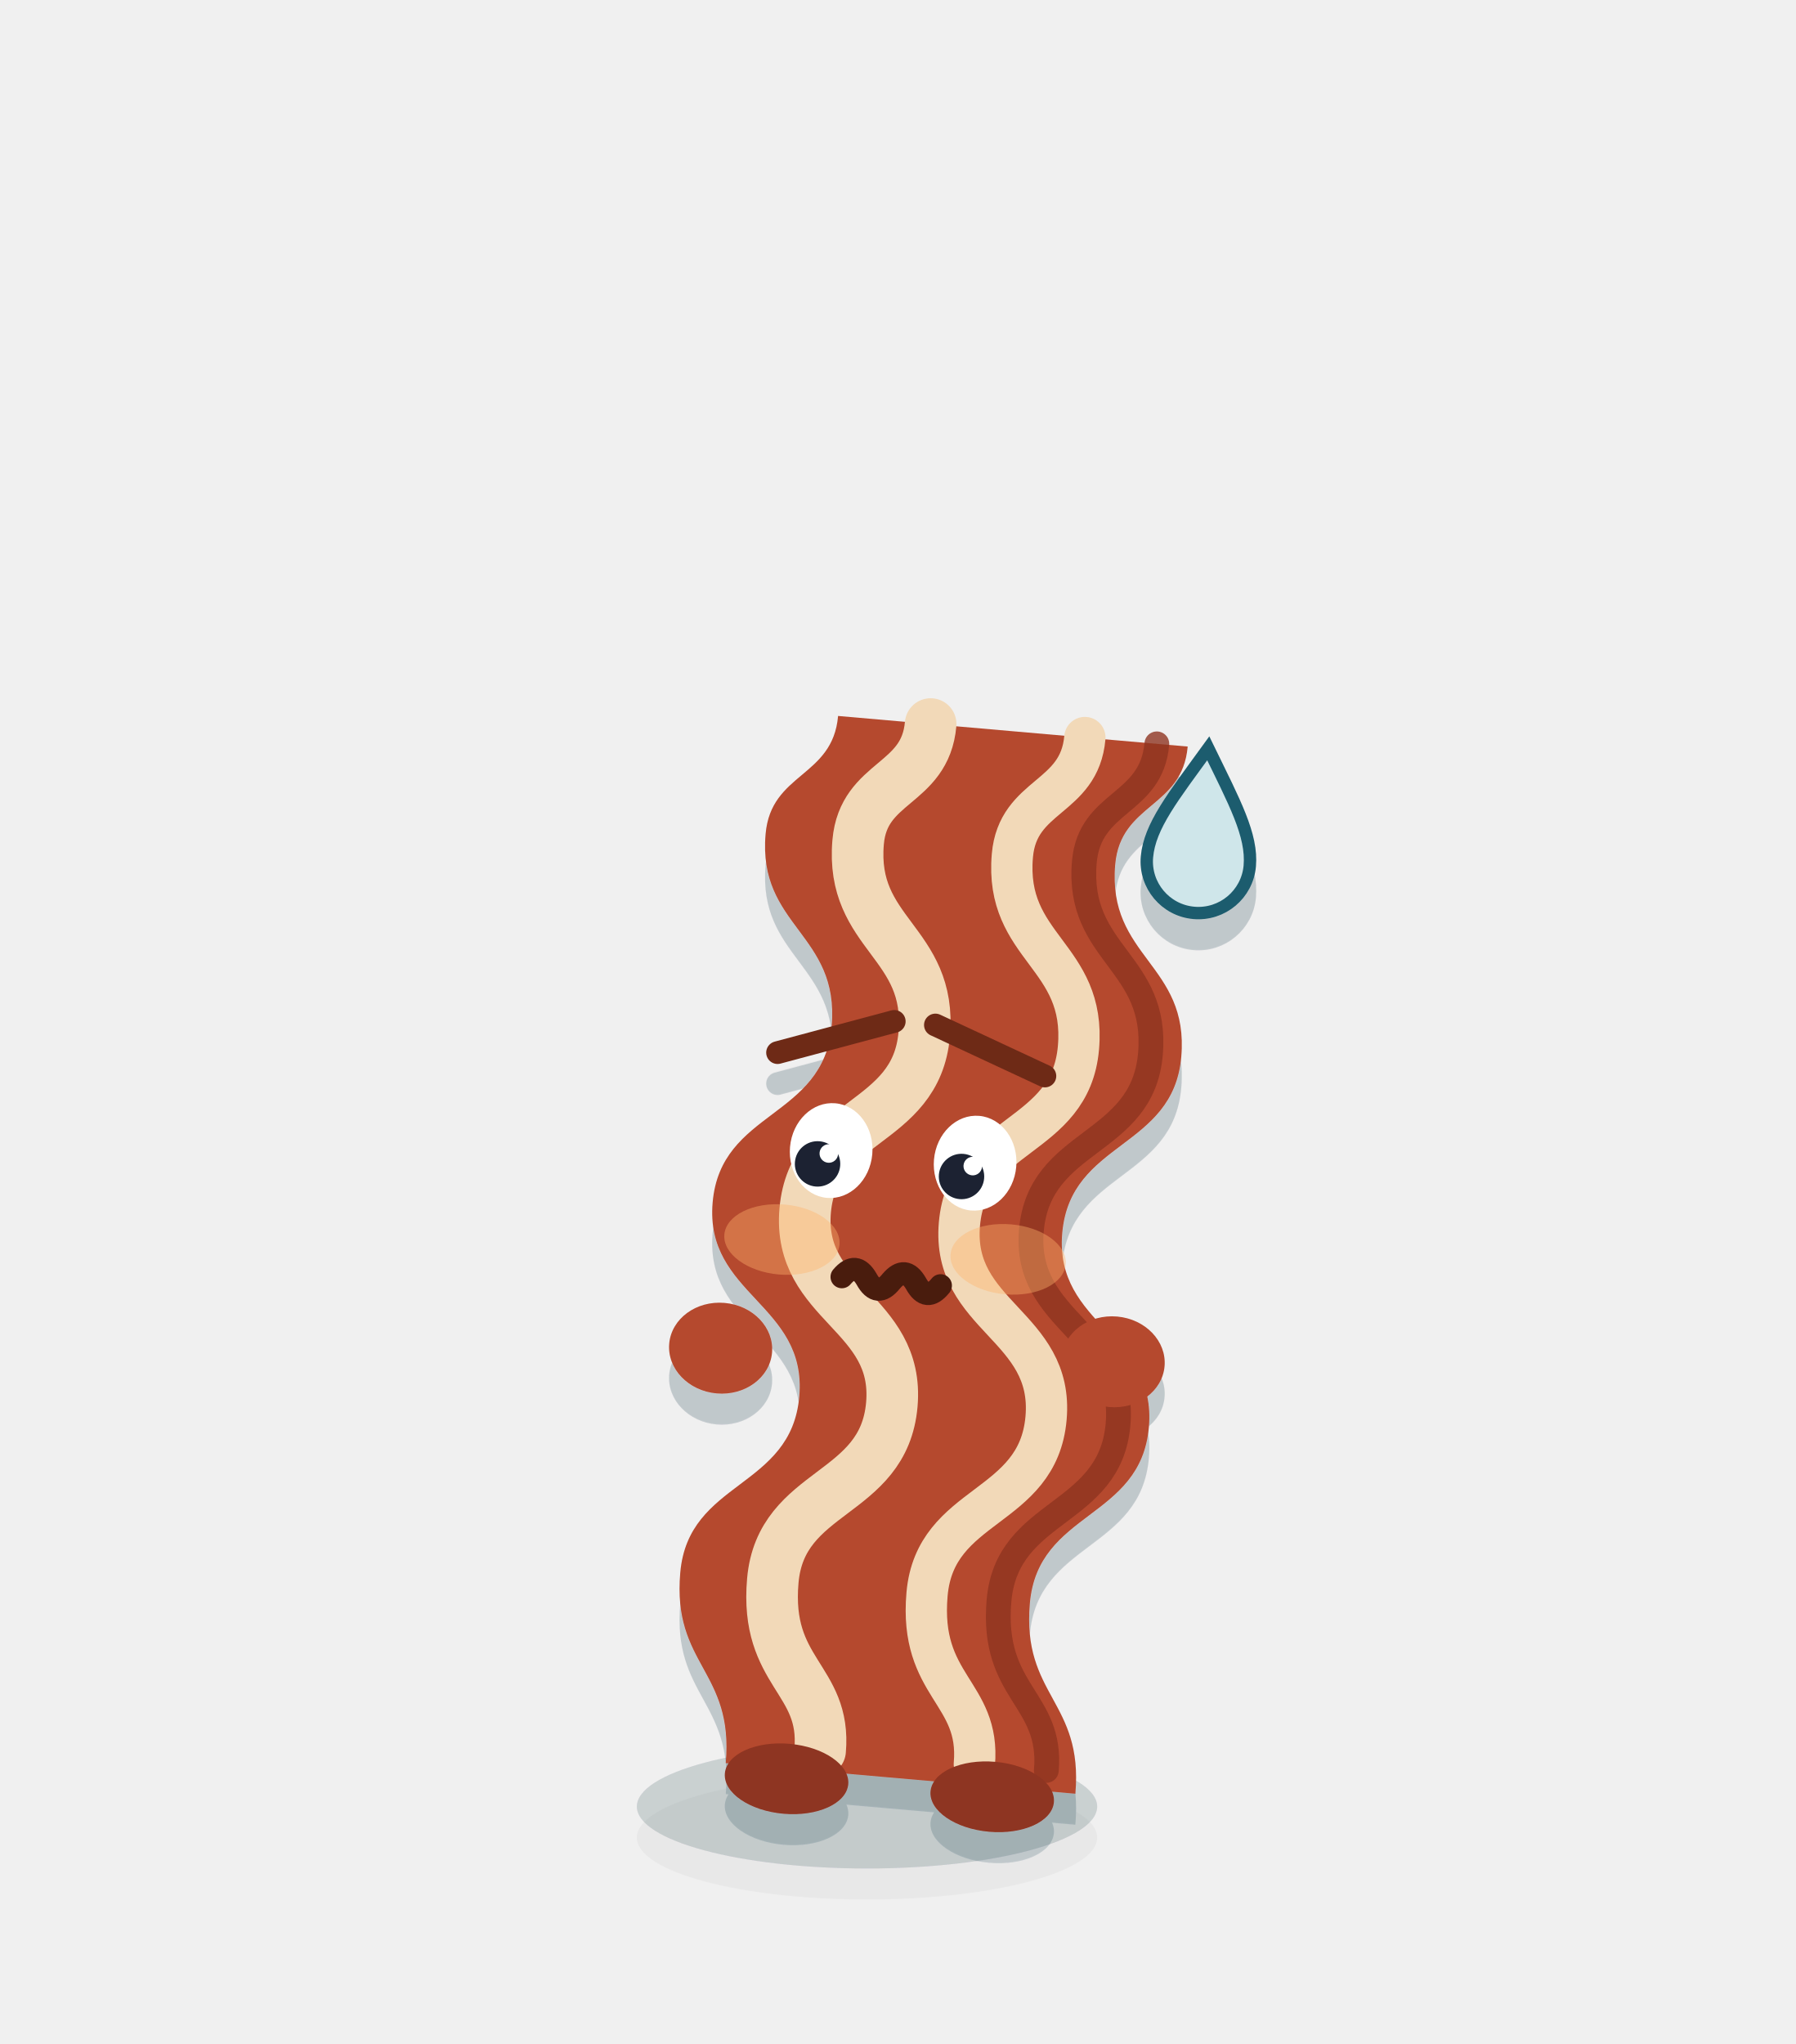
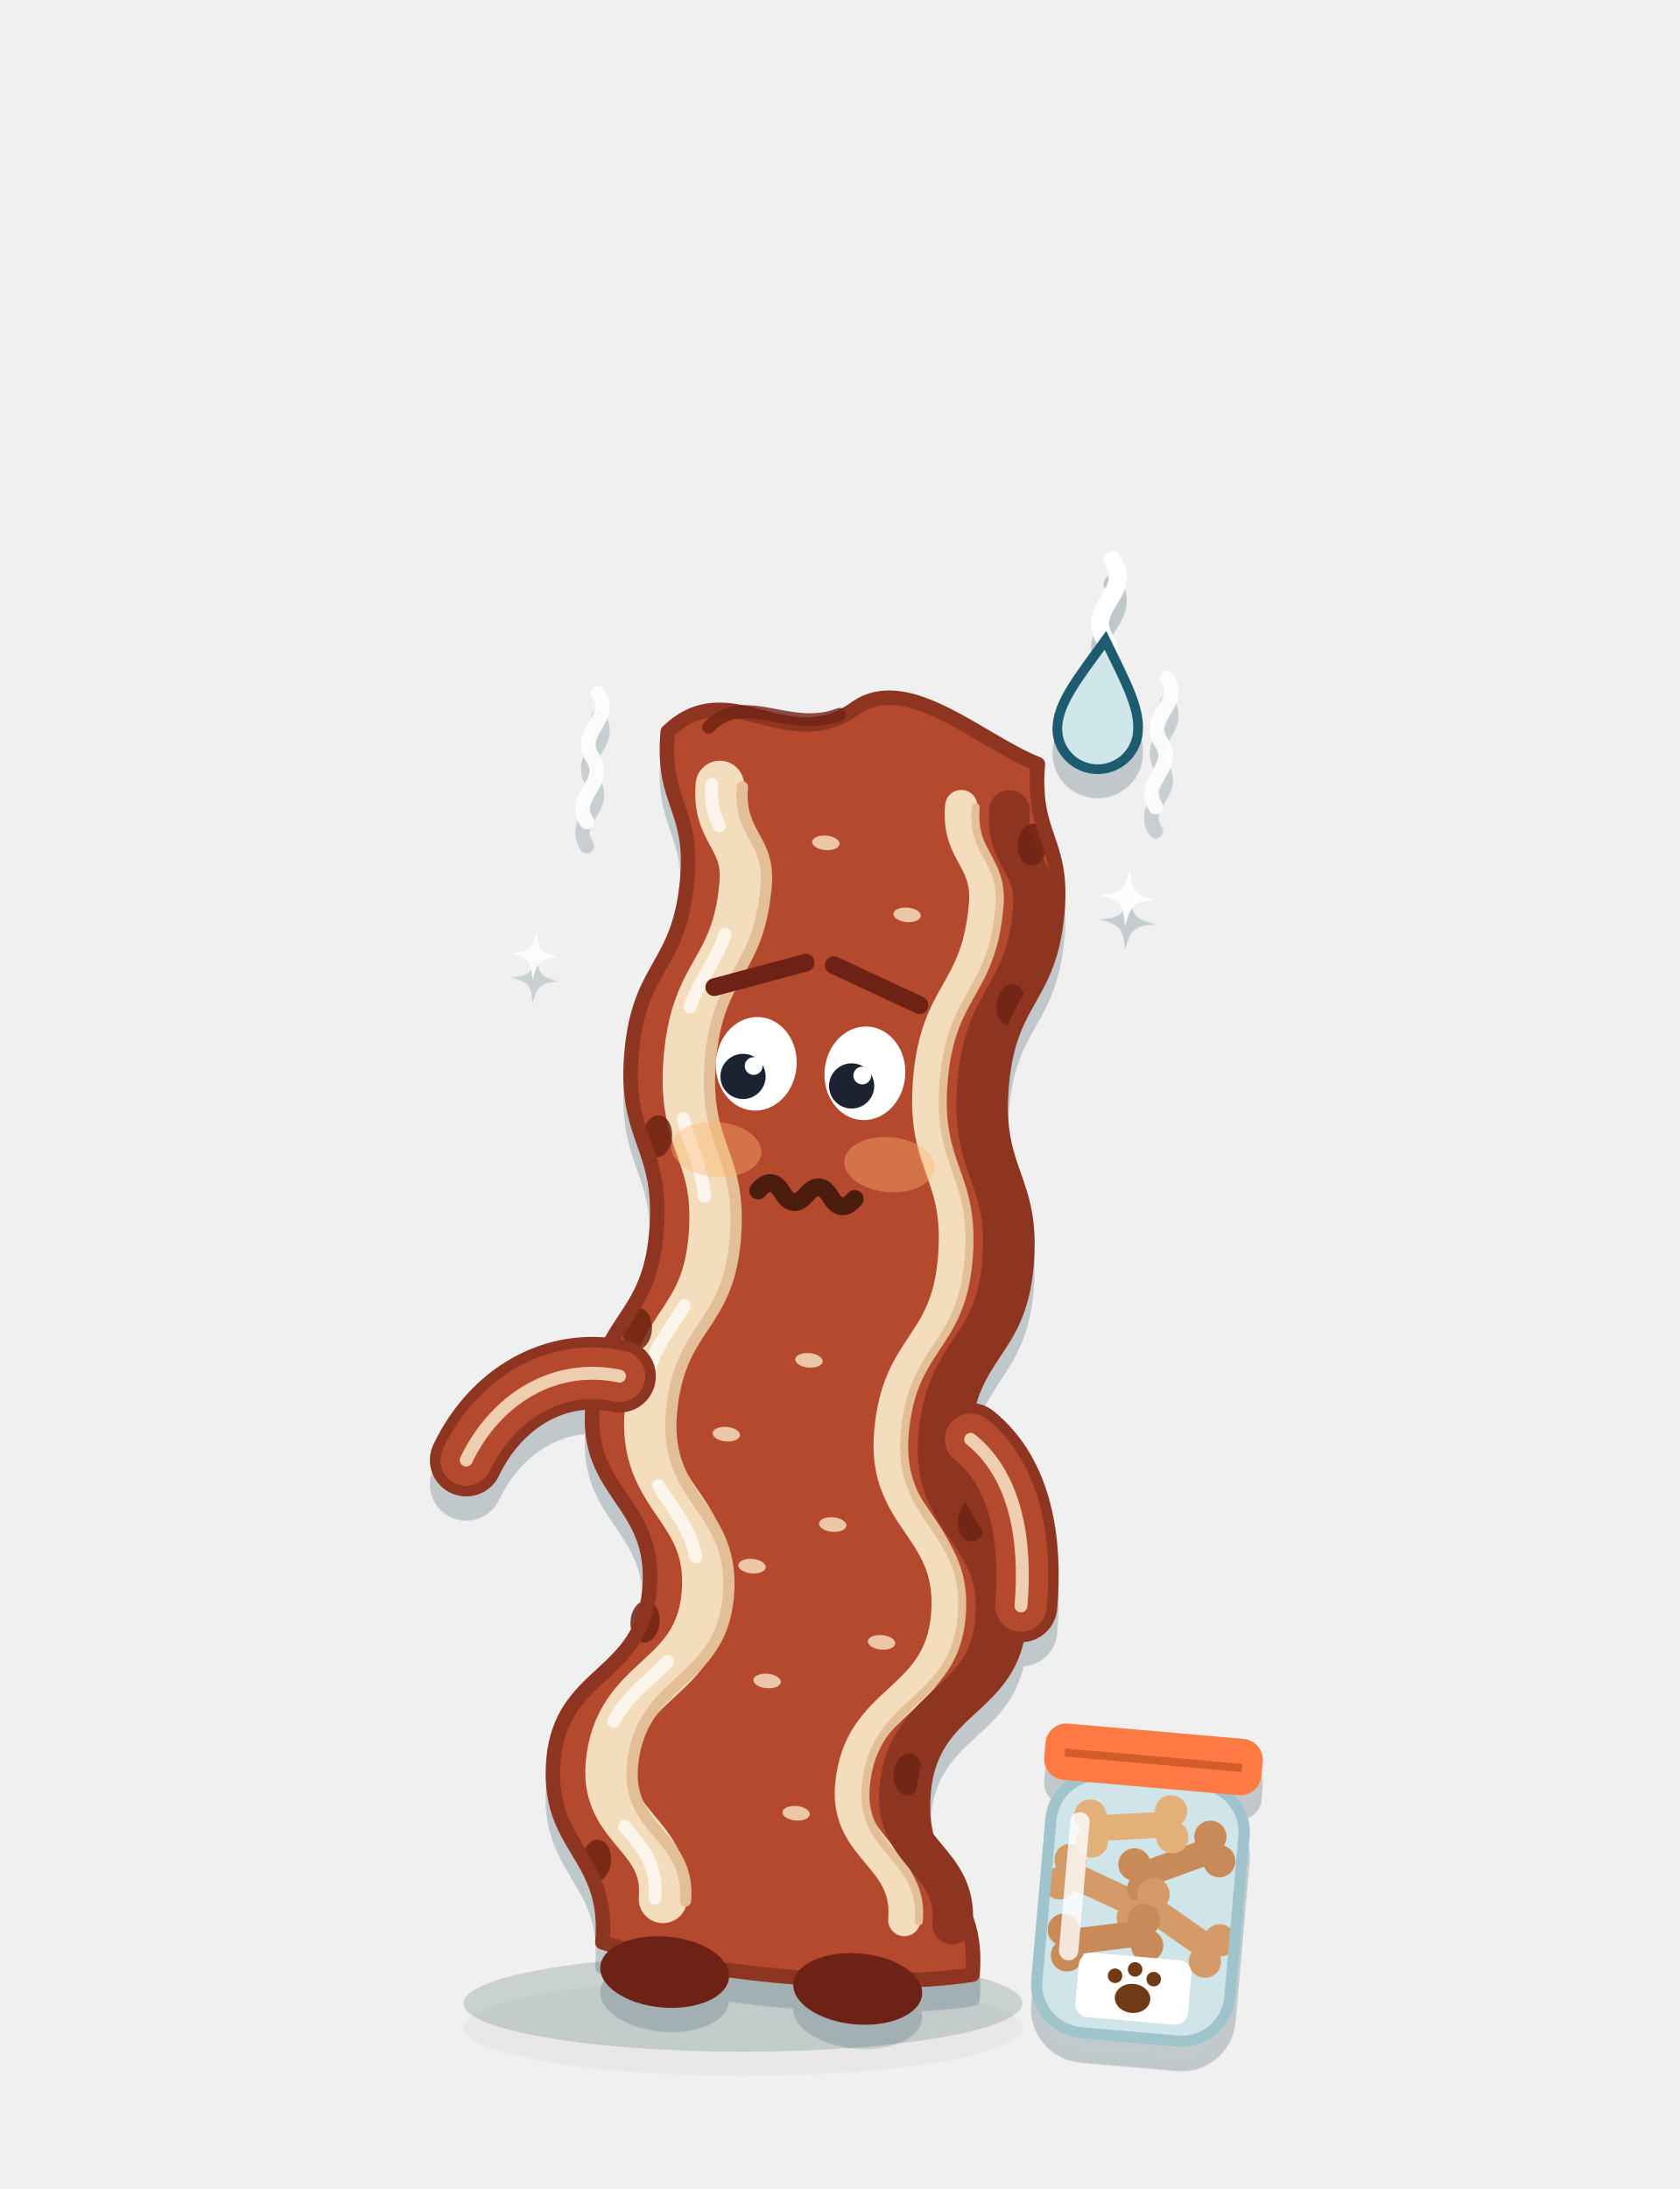
- <svg xmlns="http://www.w3.org/2000/svg" viewBox="-62 -66 174 198" role="img" aria-labelledby="km-title">
+ <svg xmlns="http://www.w3.org/2000/svg" viewBox="-62 -82 208 271" role="img" aria-labelledby="km-title">
  <style>
  .km-night-only, .km-evening-only, .km-dinner-only { display: none; }
  svg[data-km-evening="1"]:not([data-km-night="1"]) .km-dinner-only { display: inline; }
  svg[data-km-evening="1"]:not([data-km-night="1"]) .km-mound { display: none; }
  svg[data-km-evening="1"] .km-evening-only { display: inline; }
  svg[data-km-night="1"] .km-night-only { display: inline; }
  svg[data-km-night="1"] .km-day-only { display: none; }
  .km-screen { mix-blend-mode: screen; }
  .km-grain { mix-blend-mode: multiply; }
  .km-bob { animation: km-bob 3.6s ease-in-out infinite alternate; }
  .km-drift { animation: km-drift 40s ease-in-out infinite alternate; }
  .km-turn { animation: km-turn 90s linear infinite; }
  .km-twinkle { animation: km-twinkle 2.8s ease-in-out infinite; transform-box: fill-box; transform-origin: center; }
  .km-fall { animation: km-fall 1.4s linear infinite; }
  .km-light { animation: km-light 7s linear infinite; }
  .km-steam { animation: km-steam 3s ease-in-out infinite; }
  .km-flag { animation: km-flag 2.4s ease-in-out infinite alternate; transform-box: fill-box; transform-origin: left center; }
  .km-wag { animation: km-wag 0.6s ease-in-out infinite alternate; transform-box: fill-box; transform-origin: left bottom; }
  .km-gallop { animation: km-gallop 0.45s ease-in-out infinite alternate; }
  .km-sway { animation: km-sway 6s ease-in-out infinite alternate; transform-box: fill-box; transform-origin: bottom; }
  .km-buzz { animation: km-buzz 1.6s ease-in-out infinite alternate; }
  .km-fish { animation: km-fish 7s ease-in-out infinite; }
  .km-ff { animation: km-ff 10s ease-in-out infinite; }
  .km-blink { animation: km-blink 2.6s ease-in-out infinite; }
  .km-zz { animation: km-zz 3.2s ease-in-out infinite; }
  .km-breathe { animation: km-breathe 3.4s ease-in-out infinite; transform-box: fill-box; transform-origin: center bottom; }
  .km-ear-l, .km-ear-r { transform-box: fill-box; transform-origin: bottom center; animation: km-ear 4s ease-in-out infinite; }
  .km-ear-r { animation-delay: -0.4s; }
  .km-treat, .km-card-wave { animation: km-lift 2.6s ease-in-out infinite alternate; }
  .km-face-thinking, .km-face-oh, .km-talk { display: none; }
  [data-km-mood="thinking"] .km-face-happy, [data-km-mood="oh"] .km-face-happy { display: none; }
  [data-km-mood="thinking"] .km-face-thinking, [data-km-mood="oh"] .km-face-oh, [data-km-talk="1"] .km-talk { display: inline; }
  .km-dots circle { animation: km-dots 1.2s ease-in-out infinite; }
  .km-dots circle:nth-child(2) { animation-delay: -0.8s; }
  .km-dots circle:nth-child(3) { animation-delay: -0.4s; }
  .km-ashore .dt-splash { display: none; }
  svg[data-km-night="1"] [data-km-awake="1"] .km-day-only { display: inline; }
  svg[data-km-night="1"] [data-km-awake="1"] .km-night-only { display: none; }
  [data-km-part="telescope"] { cursor: pointer; }
  .km-pose { transform-box: fill-box; transform-origin: 50% 100%; transition: transform 0.35s ease; }
  [data-km-mood="oh"] .km-pose { transform: translateY(-8px) scale(1.04, 0.97); }
  [data-km-mood="thinking"] .km-pose { transform: rotate(-5deg); }
  [data-km-talk="1"]:not([data-km-mood="oh"]) .km-pose { animation: km-chat 0.9s ease-in-out infinite alternate; }
  @keyframes km-chat { from { transform: translateY(0) rotate(0deg); } to { transform: translateY(-3px) rotate(1.5deg); } }
  svg:not([data-km-night="1"]) :is(.km-twinkle, .km-ff, .km-blink, .km-zz, .km-breathe) { animation: none; }
  @keyframes km-dots { 0%, 100% { opacity: 0.3; } 50% { opacity: 1; } }
  @keyframes km-bob { from { transform: translateY(0); } to { transform: translateY(-4px); } }
  @keyframes km-gallop { from { transform: translateY(0) rotate(0deg); } to { transform: translateY(-5px) rotate(-2deg); } }
  @keyframes km-drift { from { transform: translateX(0); } to { transform: translateX(36px); } }
  @keyframes km-turn { to { transform: rotate(360deg); } }
  @keyframes km-twinkle { 0%, 100% { opacity: 1; transform: scale(1); } 50% { opacity: 0.55; transform: scale(0.8); } }
  @keyframes km-fall { to { stroke-dashoffset: -40; } }
  @keyframes km-light { to { stroke-dashoffset: -280; } }
  @keyframes km-steam { 0% { opacity: 0; transform: translateY(6px); } 40% { opacity: 0.9; } 100% { opacity: 0; transform: translateY(-10px); } }
  @keyframes km-flag { from { transform: skewY(0deg); } to { transform: skewY(6deg); } }
  @keyframes km-wag { from { transform: rotate(-10deg); } to { transform: rotate(14deg); } }
  @keyframes km-sway { from { transform: rotate(-1.5deg); } to { transform: rotate(1.5deg); } }
  @keyframes km-buzz { from { transform: translate(0, 0); } to { transform: translate(3px, -2px); } }
  @keyframes km-fish { 0%, 70%, 100% { transform: translateY(30px); opacity: 0; } 78% { opacity: 1; } 85% { transform: translateY(-8px); opacity: 1; } 92% { transform: translateY(20px); opacity: 0; } }
  @keyframes km-ff { 0%, 100% { transform: translate(0, 0); } 25% { transform: translate(14px, -10px); } 50% { transform: translate(26px, 4px); } 75% { transform: translate(8px, 14px); } }
  @keyframes km-blink { 0%, 100% { opacity: 1; } 45% { opacity: 0.25; } 60% { opacity: 1; } }
  @keyframes km-zz { 0% { opacity: 0; transform: translate(0, 6px); } 30% { opacity: 1; } 100% { opacity: 0; transform: translate(6px, -14px); } }
  @keyframes km-breathe { 0%, 100% { transform: scale(1, 1); } 50% { transform: scale(1.02, 1.05); } }
  @keyframes km-ear { 0%, 80%, 100% { transform: rotate(0deg); } 88% { transform: rotate(-6deg); } 94% { transform: rotate(3deg); } }
  @keyframes km-lift { from { transform: translateY(0); } to { transform: translateY(-3px); } }
  @media (prefers-reduced-motion: reduce) { svg * { animation: none !important; } }
</style>
  <defs>
    <filter id="layer" x="-10%" y="-10%" width="120%" height="130%">
      <feDropShadow dx="0" dy="5" stdDeviation="0" flood-color="#1A2433" flood-opacity="0.18" />
    </filter>
    <filter id="layer-sm" x="-10%" y="-10%" width="120%" height="130%">
      <feDropShadow dx="0" dy="3" stdDeviation="0" flood-color="#1A2433" flood-opacity="0.2" />
    </filter>
    <filter id="grain" x="0" y="0" width="100%" height="100%">
      <feTurbulence type="fractalNoise" baseFrequency="0.85" numOctaves="2" seed="7" result="n" />
      <feColorMatrix in="n" type="matrix" values="0 0 0 0 0.1  0 0 0 0 0.14  0 0 0 0 0.2  0 0 0 0.55 -0.12" />
    </filter>
    <filter id="km-light" x="0" y="0" width="100%" height="100%" color-interpolation-filters="sRGB">
      <feColorMatrix id="km-light-m" type="matrix" values="1 0 0 0 0  0 1 0 0 0  0 0 1 0 0  0 0 0 1 0" />
    </filter>
    <linearGradient id="km-sky-g" gradientUnits="userSpaceOnUse" x1="0" y1="0" x2="0" y2="900">
      <stop id="km-sky-0" offset="0" stop-color="#7FB8D8" />
      <stop id="km-sky-1" offset="0.6" stop-color="#B4D8E6" />
      <stop id="km-sky-2" offset="1" stop-color="#EAF3EC" />
    </linearGradient>
    <radialGradient id="km-glow-g">
      <stop offset="0" stop-color="#FFB46E" stop-opacity="0.9" />
      <stop offset="0.4" stop-color="#FFC98F" stop-opacity="0.4" />
      <stop offset="1" stop-color="#FFC98F" stop-opacity="0" />
    </radialGradient>
    <linearGradient id="km-fade-orchard-1" gradientUnits="userSpaceOnUse" x1="560" y1="0" x2="690" y2="0">
      <stop offset="0" stop-color="#525C12" stop-opacity="1" />
      <stop offset="1" stop-color="#525C12" stop-opacity="0" />
    </linearGradient>
    <linearGradient id="km-fade-orchard-2" gradientUnits="userSpaceOnUse" x1="560" y1="0" x2="690" y2="0">
      <stop offset="0" stop-color="#7D8A26" stop-opacity="1" />
      <stop offset="1" stop-color="#7D8A26" stop-opacity="0" />
    </linearGradient>
    <linearGradient id="km-fade-field-1" gradientUnits="userSpaceOnUse" x1="930" y1="0" x2="1060" y2="0">
      <stop offset="0" stop-color="#78963A" stop-opacity="0" />
      <stop offset="1" stop-color="#78963A" stop-opacity="1" />
    </linearGradient>
    <linearGradient id="km-fade-field-2" gradientUnits="userSpaceOnUse" x1="930" y1="0" x2="1060" y2="0">
      <stop offset="0" stop-color="#9CB54A" stop-opacity="0" />
      <stop offset="1" stop-color="#9CB54A" stop-opacity="1" />
    </linearGradient>
    <linearGradient id="km-ground-1" gradientUnits="userSpaceOnUse" x1="420" y1="0" x2="1220" y2="0">
      <stop offset="0" stop-color="#525C12" />
      <stop offset="0.34" stop-color="#525C12" />
      <stop offset="0.5" stop-color="#6A7E2A" />
      <stop offset="0.66" stop-color="#78963A" />
      <stop offset="1" stop-color="#78963A" />
    </linearGradient>
    <linearGradient id="km-ground-2" gradientUnits="userSpaceOnUse" x1="420" y1="0" x2="1220" y2="0">
      <stop offset="0" stop-color="#7D8A26" />
      <stop offset="0.34" stop-color="#7D8A26" />
      <stop offset="0.5" stop-color="#93A83E" />
      <stop offset="0.66" stop-color="#9CB54A" />
      <stop offset="1" stop-color="#9CB54A" />
    </linearGradient>
    <radialGradient id="km-pool-g">
      <stop offset="0" stop-color="#FFC37A" stop-opacity="0.55" />
      <stop offset="1" stop-color="#FFC37A" stop-opacity="0" />
    </radialGradient>
    <pattern id="km-gingham" width="8" height="8" patternUnits="userSpaceOnUse">
      <rect width="8" height="8" fill="#FFFFFF" />
      <rect width="4" height="8" fill="#FFE1C2" />
      <rect width="8" height="4" fill="#FFB36B" opacity="0.4" />
    </pattern>
    <clipPath id="km-moon-clip">
      <use href="#km-moon-lit" />
    </clipPath>
    <symbol id="star" viewBox="-10 -10 20 20">
      <path d="M0 -10 C1.2 -2.5 2.5 -1.2 10 0 C2.5 1.2 1.2 2.5 0 10 C-1.2 2.5 -2.5 1.2 -10 0 C-2.5 -1.2 -1.2 -2.5 0 -10 Z" fill="#FFFFFF" />
    </symbol>
  </defs>
  <g filter="url(#layer-sm)">
-     <ellipse cx="22" cy="109" rx="22.3" ry="6" fill="#1A2433" opacity="0.16" />
-     <g transform="rotate(5 22 109) translate(2 0)">
-       <path d="M6 106 C6 97 0 97 0 88 C0 79 10 79 10 70 C10 61 0 61 0 52 C0 43 10 43 10 34 C10 25 2 25 2 16 C2 10 8 10 8 4 L42 4 C42 10 36 10 36 16 C36 25 44 25 44 34 C44 43 34 43 34 52 C34 61 44 61 44 70 C44 79 34 79 34 88 C34 97 40 97 40 106 Z" fill="#B5482E" />
-       <path d="M15 104 C15 97 9 97 9 88 C9 79 19 79 19 70 C19 61 9 61 9 52 C9 43 19 43 19 34 C19 25 11 25 11 16 C11 10 17 10 17 4" stroke="#F2D9B8" stroke-width="5" fill="none" stroke-linecap="round" />
-       <path d="M30 104 C30 97 24 97 24 88 C24 79 34 79 34 70 C34 61 24 61 24 52 C24 43 34 43 34 34 C34 25 26 25 26 16 C26 10 32 10 32 4" stroke="#F2D9B8" stroke-width="4" fill="none" stroke-linecap="round" />
-       <path d="M37 104 C37 97 31 97 31 88 C31 79 41 79 41 70 C41 61 31 61 31 52 C31 43 41 43 41 34 C41 25 33 25 33 16 C33 10 39 10 39 4" stroke="#8E3420" stroke-width="2.4" fill="none" stroke-linecap="round" opacity="0.8" />
-       <ellipse cx="11" cy="46" rx="4" ry="4.6" fill="#FFFFFF" />
-       <circle cx="9.8" cy="47.4" r="2.2" fill="#1A2433" />
-       <circle cx="10.8" cy="46.3" r="0.9" fill="#FFFFFF" />
-       <ellipse cx="25" cy="46" rx="4" ry="4.6" fill="#FFFFFF" />
-       <circle cx="23.8" cy="47.4" r="2.2" fill="#1A2433" />
-       <circle cx="24.8" cy="46.3" r="0.9" fill="#FFFFFF" />
-       <path d="M5 37 L16 33 M20 33 L31 37" stroke="#6E2A18" stroke-width="2.2" stroke-linecap="round" stroke-linejoin="round" fill="none" />
-       <path d="M13.1 58.1 q1.2 -1.7 2.4 0 q1.2 1.8 2.4 0 q1.2 -1.7 2.4 0 q1.2 1.8 2.4 0" stroke="#4A1A10" stroke-width="2.2" stroke-linecap="round" stroke-linejoin="round" fill="none" />
-       <ellipse cx="7" cy="55" rx="5.6" ry="3.4" fill="#FFB36B" opacity="0.4" />
-       <ellipse cx="29" cy="55" rx="5.6" ry="3.4" fill="#FFB36B" opacity="0.4" />
-       <ellipse cx="2" cy="66" rx="5" ry="4.4" fill="#B5482E" />
-       <ellipse cx="40" cy="64" rx="5" ry="4.4" fill="#B5482E" />
-       <ellipse cx="12" cy="107" rx="6" ry="3.4" fill="#8E3420" />
-       <ellipse cx="32" cy="107" rx="6" ry="3.4" fill="#8E3420" />
-       <path d="M44 4 c3 5 5 8 5 11 a5 5 0 0 1 -10 0 c0 -3 2 -6 5 -11 Z" fill="#CFE6EA" stroke="#1F5C6E" stroke-width="1.2" />
+     <ellipse cx="30" cy="166" rx="34.6" ry="6" fill="#1A2433" opacity="0.16" />
+     <g transform="rotate(5 30 166) translate(2 0)">
+       <g class="km-steam">
+         <path d="M58 4 c-3 -4 3 -6 0 -10 c-3 -4 3 -6 0 -10" stroke="#FFFFFF" stroke-width="2.2" stroke-linecap="round" fill="none" />
+         <path d="M66 14 c-2.4 -3 2.4 -5 0 -8 c-2.4 -3 2.4 -5 0 -8" stroke="#FFFFFF" stroke-width="1.8" stroke-linecap="round" fill="none" opacity="0.85" />
+         <path d="M-4 22 c-2.4 -3 2.4 -5 0 -8 c-2.4 -3 2.4 -5 0 -8" stroke="#FFFFFF" stroke-width="1.8" stroke-linecap="round" fill="none" opacity="0.85" />
+       </g>
+       <use href="#star" x="60" y="22" width="7" height="7" opacity="0.9" />
+       <use href="#star" x="-12" y="36" width="6" height="6" opacity="0.8" />
+       <path d="M10 160 C10 149 2 149 2 138 C2 127 12 127 12 116 C12 105 3 105 3 94 C3 83 9 83 9 72 C9 61 4 61 4 50 C4 39 9 39 9 28 C9 19 5 19 5 10 C12 2 20 12 28 5 C34 0 44 8 51 10 C51 19 55 19 55 28 C55 39 50 39 50 50 C50 61 55 61 55 72 C55 83 49 83 49 94 C49 105 58 105 58 116 C58 127 48 127 48 138 C48 149 56 149 56 160 C44 163 22 163 10 160 Z" fill="#B5482E" />
+       <path d="M17 154 C17 146 9 146 9 138 C9 127 19 127 19 116 C19 105 10 105 10 94 C10 83 16 83 16 72 C16 61 11 61 11 50 C11 39 16 39 16 28 C16 22 12 22 12 16" stroke="#F4DDBC" stroke-width="6" fill="none" stroke-linecap="round" />
+       <path d="M19.8 154 C19.8 146 11.8 146 11.8 138 C11.8 127 21.8 127 21.8 116 C21.8 105 12.8 105 12.8 94 C12.8 83 18.8 83 18.8 72 C18.8 61 13.8 61 13.8 50 C13.8 39 18.8 39 18.8 28 C18.8 22 14.8 22 14.8 16" stroke="#E2BF96" stroke-width="1.4" fill="none" stroke-linecap="round" />
+       <path d="M16 154 C16 146 8 146 8 138 C8 127 18 127 18 116 C18 105 9 105 9 94 C9 83 15 83 15 72 C15 61 10 61 10 50 C10 39 15 39 15 28 C15 22 11 22 11 16" stroke="#FFFFFF" stroke-width="1.6" fill="none" stroke-linecap="round" stroke-dasharray="10 14" opacity="0.7" />
+       <path d="M47 154 C47 146 39 146 39 138 C39 127 49 127 49 116 C49 105 40 105 40 94 C40 83 46 83 46 72 C46 61 41 61 41 50 C41 39 46 39 46 28 C46 22 42 22 42 16" stroke="#F4DDBC" stroke-width="4" fill="none" stroke-linecap="round" />
+       <path d="M48.8 154 C48.8 146 40.8 146 40.8 138 C40.8 127 50.8 127 50.8 116 C50.8 105 41.8 105 41.8 94 C41.8 83 47.8 83 47.8 72 C47.8 61 42.8 61 42.8 50 C42.8 39 47.8 39 47.8 28 C47.8 22 43.8 22 43.8 16" stroke="#E2BF96" stroke-width="1" fill="none" stroke-linecap="round" />
+       <path d="M53 154 C53 146 45 146 45 138 C45 127 55 127 55 116 C55 105 46 105 46 94 C46 83 52 83 52 72 C52 61 47 61 47 50 C47 39 52 39 52 28 C52 22 48 22 48 16" stroke="#8E3420" stroke-width="5" fill="none" stroke-linecap="round" />
+       <ellipse cx="19.8" cy="96" rx="1.7" ry="0.9" fill="#F4DDBC" opacity="0.85" />
+       <ellipse cx="33.9" cy="106" rx="1.7" ry="0.9" fill="#F4DDBC" opacity="0.85" />
+       <ellipse cx="27.5" cy="126" rx="1.7" ry="0.9" fill="#F4DDBC" opacity="0.85" />
+       <ellipse cx="32.5" cy="142" rx="1.7" ry="0.9" fill="#F4DDBC" opacity="0.85" />
+       <ellipse cx="24.4" cy="112" rx="1.7" ry="0.9" fill="#F4DDBC" opacity="0.85" />
+       <ellipse cx="29.2" cy="86" rx="1.7" ry="0.9" fill="#F4DDBC" opacity="0.85" />
+       <ellipse cx="25.7" cy="22" rx="1.7" ry="0.9" fill="#F4DDBC" opacity="0.85" />
+       <ellipse cx="36.5" cy="30" rx="1.7" ry="0.9" fill="#F4DDBC" opacity="0.85" />
+       <ellipse cx="41.2" cy="120" rx="1.7" ry="0.9" fill="#F4DDBC" opacity="0.85" />
+       <ellipse cx="11.8" cy="120" rx="1.8" ry="2.6" fill="#6E2414" opacity="0.85" />
+       <ellipse cx="7.7" cy="84" rx="1.8" ry="2.6" fill="#6E2414" opacity="0.85" />
+       <ellipse cx="50.3" cy="40" rx="1.8" ry="2.6" fill="#6E2414" opacity="0.85" />
+       <ellipse cx="51.1" cy="104" rx="1.8" ry="2.6" fill="#6E2414" opacity="0.85" />
+       <ellipse cx="45.9" cy="136" rx="1.8" ry="2.6" fill="#6E2414" opacity="0.85" />
+       <ellipse cx="8.4" cy="150" rx="1.8" ry="2.6" fill="#6E2414" opacity="0.85" />
+       <ellipse cx="51.2" cy="20" rx="1.8" ry="2.6" fill="#6E2414" opacity="0.85" />
+       <ellipse cx="8.1" cy="60" rx="1.8" ry="2.6" fill="#6E2414" opacity="0.85" />
+       <path d="M10 160 C10 149 2 149 2 138 C2 127 12 127 12 116 C12 105 3 105 3 94 C3 83 9 83 9 72 C9 61 4 61 4 50 C4 39 9 39 9 28 C9 19 5 19 5 10 C12 2 20 12 28 5 C34 0 44 8 51 10 C51 19 55 19 55 28 C55 39 50 39 50 50 C50 61 55 61 55 72 C55 83 49 83 49 94 C49 105 58 105 58 116 C58 127 48 127 48 138 C48 149 56 149 56 160 C44 163 22 163 10 160 Z" fill="none" stroke="#8E3420" stroke-width="1.8" stroke-linejoin="round" />
+       <path d="M10 9 C14 4 20 9 26 6" stroke="#6E2414" stroke-width="1.6" stroke-linecap="round" fill="none" opacity="0.8" />
+       <ellipse cx="19.5" cy="50" rx="5" ry="5.8" fill="#FFFFFF" />
+       <circle cx="18" cy="51.7" r="2.8" fill="#1A2433" />
+       <circle cx="19.2" cy="50.3" r="1.1" fill="#FFFFFF" />
+       <ellipse cx="33" cy="50" rx="5" ry="5.8" fill="#FFFFFF" />
+       <circle cx="31.5" cy="51.7" r="2.8" fill="#1A2433" />
+       <circle cx="32.7" cy="50.3" r="1.1" fill="#FFFFFF" />
+       <path d="M13.5 41 L24.5 37 M28 37 L39 41" stroke="#6E2414" stroke-width="2.2" stroke-linecap="round" stroke-linejoin="round" fill="none" />
+       <path d="M21.1 65.6 q1.5 -2.1 3 0 q1.5 2.1 3 0 q1.5 -2.1 3 0 q1.5 2.1 3 0" stroke="#4A1A10" stroke-width="2.2" stroke-linecap="round" stroke-linejoin="round" fill="none" />
+       <ellipse cx="15.5" cy="61" rx="5.6" ry="3.4" fill="#FFB36B" opacity="0.4" />
+       <ellipse cx="37" cy="61" rx="5.6" ry="3.4" fill="#FFB36B" opacity="0.4" />
+       <path d="M6 90 C-2 89 -9 94 -12 102" stroke="#8E3420" stroke-width="9" stroke-linecap="round" fill="none" />
+       <path d="M6 90 C-2 89 -9 94 -12 102" stroke="#B5482E" stroke-width="6.4" stroke-linecap="round" fill="none" />
+       <path d="M6 90 C-2 89 -9 94 -12 102" stroke="#F4DDBC" stroke-width="1.6" stroke-linecap="round" fill="none" opacity="0.9" />
+       <path d="M50 94 C56 98 58 106 58 114" stroke="#8E3420" stroke-width="9" stroke-linecap="round" fill="none" />
+       <path d="M50 94 C56 98 58 106 58 114" stroke="#B5482E" stroke-width="6.4" stroke-linecap="round" fill="none" />
+       <path d="M50 94 C56 98 58 106 58 114" stroke="#F4DDBC" stroke-width="1.6" stroke-linecap="round" fill="none" opacity="0.9" />
+       <g transform="translate(76 166)">
+         <rect x="-12" y="-32" width="24" height="32" rx="6" fill="#CFE6EA" opacity="0.94" />
+         <g transform="translate(-5 -18) rotate(20)" fill="#D49A68">
+           <rect x="-5" y="-1.6" width="10" height="3.2" />
+           <circle cx="-5" cy="-1.6" r="2" />
+           <circle cx="-5" cy="1.6" r="2" />
+           <circle cx="5" cy="-1.6" r="2" />
+           <circle cx="5" cy="1.6" r="2" />
+         </g>
+         <g transform="translate(4 -22) rotate(-25)" fill="#C98A5A">
+           <rect x="-5" y="-1.6" width="10" height="3.2" />
+           <circle cx="-5" cy="-1.6" r="2" />
+           <circle cx="-5" cy="1.6" r="2" />
+           <circle cx="5" cy="-1.6" r="2" />
+           <circle cx="5" cy="1.6" r="2" />
+         </g>
+         <g transform="translate(-2 -26) rotate(-8)" fill="#E3B07A">
+           <rect x="-5" y="-1.6" width="10" height="3.2" />
+           <circle cx="-5" cy="-1.6" r="2" />
+           <circle cx="-5" cy="1.6" r="2" />
+           <circle cx="5" cy="-1.6" r="2" />
+           <circle cx="5" cy="1.6" r="2" />
+         </g>
+         <g transform="translate(5 -14) rotate(30)" fill="#D49A68">
+           <rect x="-5" y="-1.6" width="10" height="3.2" />
+           <circle cx="-5" cy="-1.6" r="2" />
+           <circle cx="-5" cy="1.6" r="2" />
+           <circle cx="5" cy="-1.6" r="2" />
+           <circle cx="5" cy="1.6" r="2" />
+         </g>
+         <g transform="translate(-4 -12) rotate(-12)" fill="#C98A5A">
+           <rect x="-5" y="-1.6" width="10" height="3.2" />
+           <circle cx="-5" cy="-1.6" r="2" />
+           <circle cx="-5" cy="1.6" r="2" />
+           <circle cx="5" cy="-1.6" r="2" />
+           <circle cx="5" cy="1.6" r="2" />
+         </g>
+         <rect x="-12" y="-32" width="24" height="32" rx="6" fill="none" stroke="#9FC4CC" stroke-width="1.4" />
+         <path d="M-8.4 -26 v16" stroke="#FFFFFF" stroke-width="2.4" stroke-linecap="round" opacity="0.8" />
+         <rect x="-13.5" y="-38" width="27" height="7" rx="2.6" fill="#FF7A45" />
+         <path d="M-11 -34.4 h22" stroke="#C24E1C" stroke-width="1" opacity="0.7" />
+         <rect x="-7" y="-10" width="14" height="8" rx="1.6" fill="#FFFFFF" />
+         <g fill="#6E3A12">
+           <ellipse cx="0" cy="-4.8" rx="2.2" ry="1.8" />
+           <circle cx="-2.4" cy="-7.4" r="0.9" />
+           <circle cx="0" cy="-8.4" r="0.9" />
+           <circle cx="2.4" cy="-7.4" r="0.9" />
+         </g>
+       </g>
+       <ellipse cx="18" cy="163" rx="8" ry="4.4" fill="#6E2414" />
+       <ellipse cx="42" cy="163" rx="8" ry="4.4" fill="#6E2414" />
+       <path d="M58 -6 c3 5 5 8 5 11 a5 5 0 0 1 -10 0 c0 -3 2 -6 5 -11 Z" fill="#CFE6EA" stroke="#1F5C6E" stroke-width="1.2" />
    </g>
  </g>
</svg>
